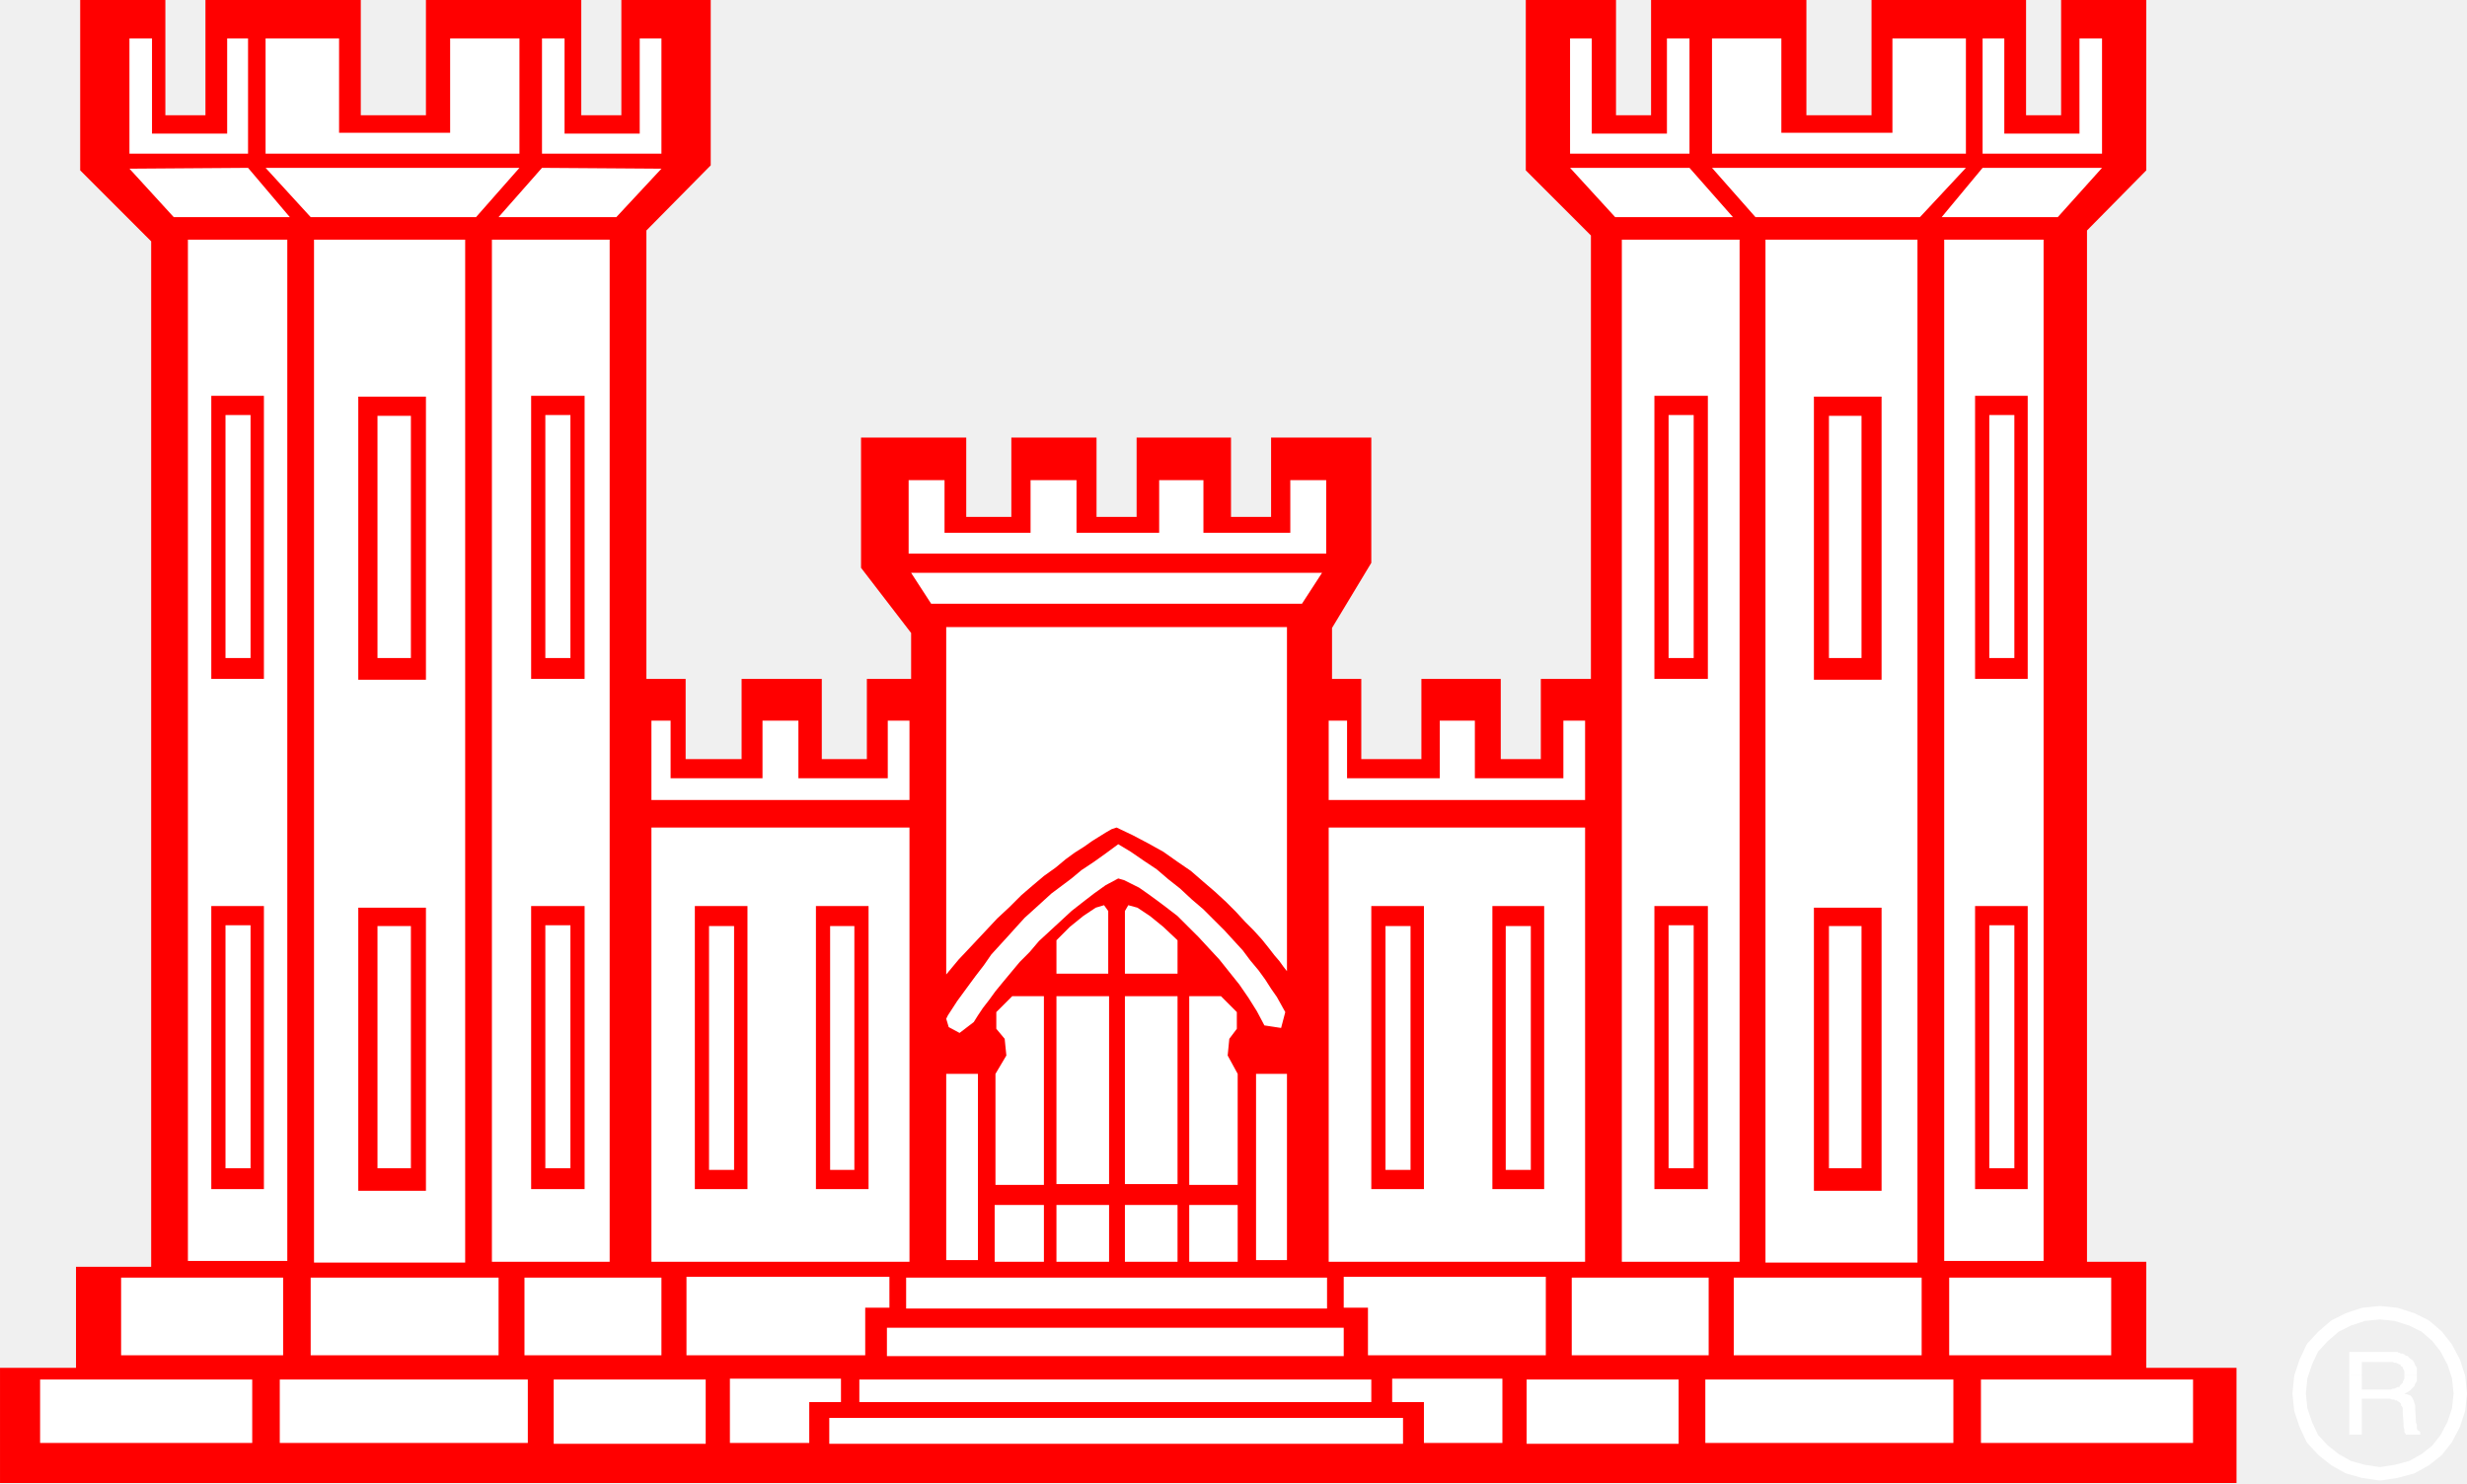
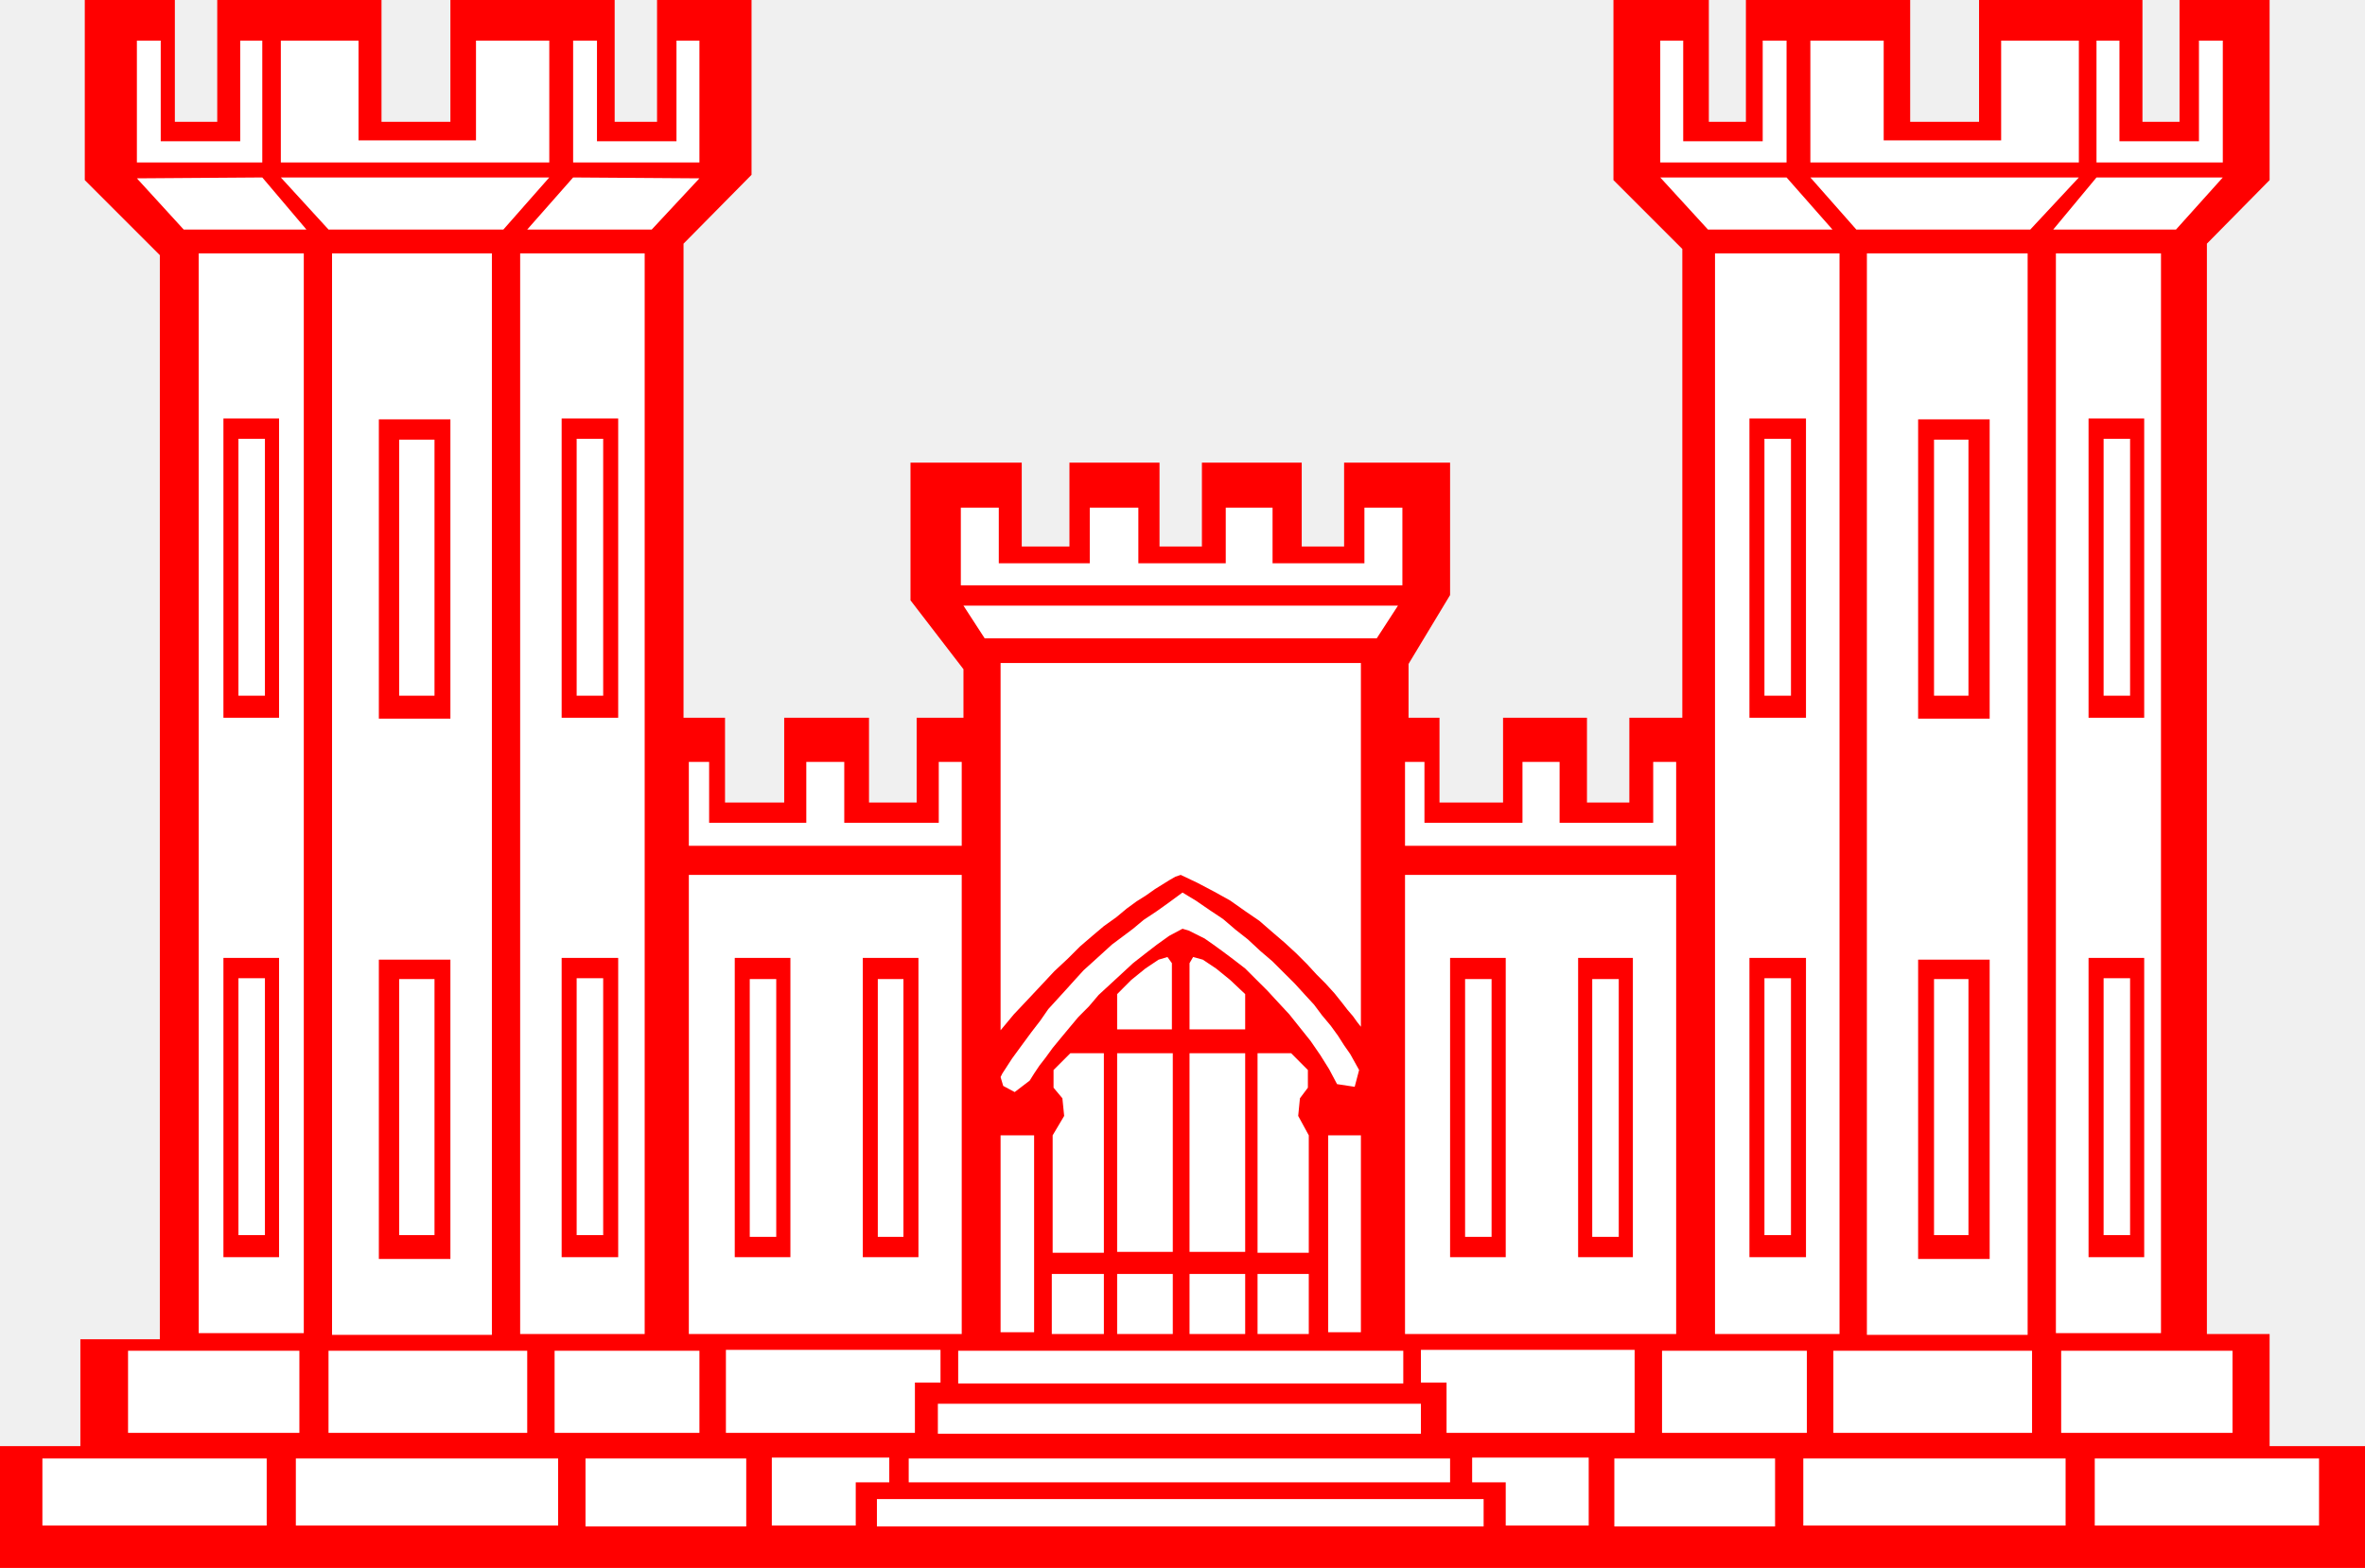
- <svg xmlns="http://www.w3.org/2000/svg" width="613.66px" height="368.94px" enable-background="new 0 0 613.662 368.945" version="1.1" viewBox="0 0 613.662 368.945" xml:space="preserve">
+ <svg xmlns="http://www.w3.org/2000/svg" version="1.1" viewBox="0 0 556.33 368.945" xml:space="preserve">
  <polygon points="556.33 340.28 556.33 368.94 0 368.94 0 340.28 18.904 340.28 18.904 315.14 37.601 315.14 37.601 60.037 19.943 42.379 19.943 0 41.132 0 41.132 28.668 51.104 28.668 51.104 0 89.743 0 89.743 28.668 105.95 28.668 105.95 0 144.59 0 144.59 28.668 154.56 28.668 154.56 0 176.79 0 176.79 41.133 160.79 57.336 160.79 168.89 170.55 168.89 170.55 188.84 184.47 188.84 184.47 168.89 204.42 168.89 204.42 188.84 215.63 188.84 215.63 168.89 226.64 168.89 226.64 157.47 214.18 141.26 214.18 108.86 240.35 108.86 240.35 128.59 251.57 128.59 251.57 108.86 272.76 108.86 272.76 128.59 282.73 128.59 282.73 108.86 306.21 108.86 306.21 128.59 316.18 128.59 316.18 108.86 341.11 108.86 341.11 140.02 331.34 156.22 331.34 168.89 338.62 168.89 338.62 188.84 353.57 188.84 353.57 168.89 373.31 168.89 373.31 188.84 383.28 188.84 383.28 168.89 395.74 168.89 395.74 58.583 379.54 42.379 379.54 0 401.98 0 401.98 28.668 410.7 28.668 410.7 0 449.34 0 449.34 28.668 465.54 28.668 465.54 0 503.98 0 503.98 28.668 512.7 28.668 512.7 0 533.89 0 533.89 42.379 519.14 57.336 519.14 313.9 533.89 313.9 533.89 340.28" clip-rule="evenodd" fill="#f00" fill-rule="evenodd" />
  <polygon points="330.51 205.87 394.29 205.87 394.29 313.9 330.51 313.9" clip-rule="evenodd" fill="#fff" fill-rule="evenodd" />
  <polygon points="162.04 205.87 226.23 205.87 226.23 313.9 162.04 313.9" clip-rule="evenodd" fill="#fff" fill-rule="evenodd" />
  <polygon points="432.72 59.621 403.43 59.621 403.43 313.9 432.72 313.9" clip-rule="evenodd" fill="#fff" fill-rule="evenodd" />
  <polygon points="476.97 59.621 439.16 59.621 439.16 314.1 476.97 314.1" clip-rule="evenodd" fill="#fff" fill-rule="evenodd" />
  <polygon points="508.34 59.621 483.62 59.621 483.62 313.69 508.34 313.69" clip-rule="evenodd" fill="#fff" fill-rule="evenodd" />
  <polygon points="522.88 38.225 522.88 9.557 517.27 9.557 517.27 33.238 498.57 33.238 498.57 9.557 493.17 9.557 493.17 38.225" clip-rule="evenodd" fill="#fff" fill-rule="evenodd" />
  <polygon points="489.02 38.225 489.02 9.557 470.74 9.557 470.74 33.031 443.11 33.031 443.11 9.557 425.86 9.557 425.86 38.225" clip-rule="evenodd" fill="#fff" fill-rule="evenodd" />
  <polygon points="420.26 38.225 420.26 9.557 414.65 9.557 414.65 33.238 395.95 33.238 395.95 9.557 390.55 9.557 390.55 38.225" clip-rule="evenodd" fill="#fff" fill-rule="evenodd" />
  <polygon points="522.88 41.756 511.87 54.013 482.99 54.013 493.17 41.756" clip-rule="evenodd" fill="#fff" fill-rule="evenodd" />
  <polygon points="390.55 41.756 401.77 54.013 431.06 54.013 420.26 41.756" clip-rule="evenodd" fill="#fff" fill-rule="evenodd" />
  <polygon points="489.02 41.756 425.86 41.756 436.67 54.013 477.59 54.013" clip-rule="evenodd" fill="#fff" fill-rule="evenodd" />
  <polygon points="122.36 59.621 151.65 59.621 151.65 313.9 122.36 313.9" clip-rule="evenodd" fill="#fff" fill-rule="evenodd" />
  <polygon points="78.11 59.621 115.71 59.621 115.71 314.1 78.11 314.1" clip-rule="evenodd" fill="#fff" fill-rule="evenodd" />
  <polygon points="46.741 59.621 71.462 59.621 71.462 313.69 46.741 313.69" clip-rule="evenodd" fill="#fff" fill-rule="evenodd" />
  <polygon points="89.12 98.677 105.95 98.677 105.95 169.1 89.12 169.1" clip-rule="evenodd" fill="#f00" fill-rule="evenodd" />
  <polygon points="52.558 98.469 65.646 98.469 65.646 168.89 52.558 168.89" clip-rule="evenodd" fill="#f00" fill-rule="evenodd" />
  <polygon points="32.2 38.225 32.2 9.557 37.809 9.557 37.809 33.238 56.505 33.238 56.505 9.557 61.699 9.557 61.699 38.225" clip-rule="evenodd" fill="#fff" fill-rule="evenodd" />
  <polygon points="66.061 38.225 66.061 9.557 84.342 9.557 84.342 33.031 111.97 33.031 111.97 9.557 129.21 9.557 129.21 38.225" clip-rule="evenodd" fill="#fff" fill-rule="evenodd" />
  <polygon points="134.82 38.225 134.82 9.557 140.43 9.557 140.43 33.238 159.13 33.238 159.13 9.557 164.53 9.557 164.53 38.225" clip-rule="evenodd" fill="#fff" fill-rule="evenodd" />
  <polygon points="32.2 41.964 43.21 54.013 72.085 54.013 61.699 41.756" clip-rule="evenodd" fill="#fff" fill-rule="evenodd" />
  <polygon points="164.53 41.964 153.31 54.013 124.02 54.013 134.82 41.756" clip-rule="evenodd" fill="#fff" fill-rule="evenodd" />
  <polygon points="66.061 41.756 129.21 41.756 118.41 54.013 77.279 54.013" clip-rule="evenodd" fill="#fff" fill-rule="evenodd" />
  <polygon points="56.09 103.25 62.322 103.25 62.322 163.7 56.09 163.7" clip-rule="evenodd" fill="#fff" fill-rule="evenodd" />
  <polygon points="132.12 98.469 145.42 98.469 145.42 168.89 132.12 168.89" clip-rule="evenodd" fill="#f00" fill-rule="evenodd" />
  <polygon points="135.65 103.25 141.89 103.25 141.89 163.7 135.65 163.7" clip-rule="evenodd" fill="#fff" fill-rule="evenodd" />
  <polygon points="93.898 103.45 102.21 103.45 102.21 163.7 93.898 163.7" clip-rule="evenodd" fill="#fff" fill-rule="evenodd" />
  <polygon points="89.12 225.81 105.95 225.81 105.95 296.24 89.12 296.24" clip-rule="evenodd" fill="#f00" fill-rule="evenodd" />
  <polygon points="52.558 225.4 65.646 225.4 65.646 295.82 52.558 295.82" clip-rule="evenodd" fill="#f00" fill-rule="evenodd" />
  <polygon points="56.09 230.18 62.322 230.18 62.322 290.63 56.09 290.63" clip-rule="evenodd" fill="#fff" fill-rule="evenodd" />
  <polygon points="132.12 225.4 145.42 225.4 145.42 295.82 132.12 295.82" clip-rule="evenodd" fill="#f00" fill-rule="evenodd" />
  <polygon points="135.65 230.18 141.89 230.18 141.89 290.63 135.65 290.63" clip-rule="evenodd" fill="#fff" fill-rule="evenodd" />
  <polygon points="93.898 230.38 102.21 230.38 102.21 290.63 93.898 290.63" clip-rule="evenodd" fill="#fff" fill-rule="evenodd" />
  <polygon points="172.84 225.4 185.93 225.4 185.93 295.82 172.84 295.82" clip-rule="evenodd" fill="#f00" fill-rule="evenodd" />
  <polygon points="176.37 230.38 182.6 230.38 182.6 291.04 176.37 291.04" clip-rule="evenodd" fill="#fff" fill-rule="evenodd" />
  <polygon points="202.96 225.4 216.05 225.4 216.05 295.82 202.96 295.82" clip-rule="evenodd" fill="#f00" fill-rule="evenodd" />
  <polygon points="206.49 230.38 212.52 230.38 212.52 291.04 206.49 291.04" clip-rule="evenodd" fill="#fff" fill-rule="evenodd" />
  <polygon points="468.04 98.677 451.21 98.677 451.21 169.1 468.04 169.1" clip-rule="evenodd" fill="#f00" fill-rule="evenodd" />
  <polygon points="504.39 98.469 491.3 98.469 491.3 168.89 504.39 168.89" clip-rule="evenodd" fill="#f00" fill-rule="evenodd" />
  <polygon points="501.07 103.25 494.84 103.25 494.84 163.7 501.07 163.7" clip-rule="evenodd" fill="#fff" fill-rule="evenodd" />
  <polygon points="424.83 98.469 411.53 98.469 411.53 168.89 424.83 168.89" clip-rule="evenodd" fill="#f00" fill-rule="evenodd" />
  <polygon points="421.3 103.25 415.06 103.25 415.06 163.7 421.3 163.7" clip-rule="evenodd" fill="#fff" fill-rule="evenodd" />
  <polygon points="463.05 103.45 454.95 103.45 454.95 163.7 463.05 163.7" clip-rule="evenodd" fill="#fff" fill-rule="evenodd" />
  <polygon points="468.04 225.81 451.21 225.81 451.21 296.24 468.04 296.24" clip-rule="evenodd" fill="#f00" fill-rule="evenodd" />
  <polygon points="504.39 225.4 491.3 225.4 491.3 295.82 504.39 295.82" clip-rule="evenodd" fill="#f00" fill-rule="evenodd" />
  <polygon points="501.07 230.18 494.84 230.18 494.84 290.63 501.07 290.63" clip-rule="evenodd" fill="#fff" fill-rule="evenodd" />
  <polygon points="424.83 225.4 411.53 225.4 411.53 295.82 424.83 295.82" clip-rule="evenodd" fill="#f00" fill-rule="evenodd" />
  <polygon points="421.3 230.18 415.06 230.18 415.06 290.63 421.3 290.63" clip-rule="evenodd" fill="#fff" fill-rule="evenodd" />
  <polygon points="463.05 230.38 454.95 230.38 454.95 290.63 463.05 290.63" clip-rule="evenodd" fill="#fff" fill-rule="evenodd" />
  <polygon points="384.11 225.4 371.23 225.4 371.23 295.82 384.11 295.82" clip-rule="evenodd" fill="#f00" fill-rule="evenodd" />
  <polygon points="380.79 230.38 374.55 230.38 374.55 291.04 380.79 291.04" clip-rule="evenodd" fill="#fff" fill-rule="evenodd" />
  <polygon points="354.2 225.4 341.11 225.4 341.11 295.82 354.2 295.82" clip-rule="evenodd" fill="#f00" fill-rule="evenodd" />
  <polygon points="350.87 230.38 344.64 230.38 344.64 291.04 350.87 291.04" clip-rule="evenodd" fill="#fff" fill-rule="evenodd" />
  <polygon points="226.02 119.45 226.02 137.73 329.89 137.73 329.89 119.45 320.96 119.45 320.96 132.54 299.35 132.54 299.35 119.45 288.34 119.45 288.34 132.54 267.78 132.54 267.78 119.45 256.35 119.45 256.35 132.54 234.95 132.54 234.95 119.45" clip-rule="evenodd" fill="#fff" fill-rule="evenodd" />
  <polygon points="226.64 142.51 231.63 150.2 323.86 150.2 328.85 142.51" clip-rule="evenodd" fill="#fff" fill-rule="evenodd" />
  <polygon points="235.37 156.01 235.37 242.43 238.48 238.69 241.81 235.16 244.92 231.84 248.04 228.51 251.16 225.6 254.06 222.7 256.97 220.2 259.67 217.92 262.58 215.84 265.08 213.76 267.36 212.1 269.65 210.65 271.72 209.19 273.38 208.16 275.05 207.12 276.5 206.28 277.75 205.87 281.69 207.74 285.64 209.82 289.38 211.9 292.91 214.39 296.24 216.67 299.35 219.37 302.26 221.87 304.96 224.36 307.45 226.85 309.74 229.34 311.82 231.42 313.9 233.71 315.56 235.78 317.01 237.65 318.26 239.11 319.3 240.56 320.13 241.6 320.13 156.01" clip-rule="evenodd" fill="#fff" fill-rule="evenodd" />
  <polygon points="235.78 252.61 238.07 249.08 240.35 245.96 242.64 242.85 244.72 240.15 246.59 237.45 248.87 234.95 250.95 232.67 252.82 230.59 254.9 228.31 256.97 226.44 259.26 224.36 261.54 222.28 264.04 220.41 266.53 218.54 269.02 216.46 272.14 214.39 275.05 212.31 278.16 210.02 281.28 211.9 284.6 214.18 287.72 216.26 290.63 218.75 293.54 221.04 296.44 223.74 299.35 226.23 301.84 228.72 304.55 231.42 306.83 233.92 309.12 236.41 310.98 238.9 313.06 241.39 314.72 243.68 316.18 245.96 317.63 248.04 318.67 249.91 319.71 251.78 318.67 255.73 314.52 255.1 312.65 251.57 310.57 248.25 308.28 244.92 305.79 241.81 303.3 238.69 300.6 235.78 298.11 233.08 295.4 230.38 292.91 227.89 290.21 225.81 287.72 223.94 285.43 222.28 283.36 220.83 281.28 219.79 279.62 218.96 278.16 218.54 275.05 220.2 272.14 222.28 269.44 224.36 266.53 226.64 263.83 229.14 261.13 231.63 258.43 234.12 256.14 236.82 253.65 239.32 251.57 241.81 249.5 244.3 247.62 246.59 245.96 248.87 244.51 250.74 243.26 252.61 242.22 254.27 238.69 256.97 235.99 255.52 235.37 253.44" clip-rule="evenodd" fill="#fff" fill-rule="evenodd" />
  <polygon points="162.04 179.28 162.04 199.02 226.23 199.02 226.23 179.28 220.83 179.28 220.83 193.61 198.6 193.61 198.6 179.28 189.67 179.28 189.67 193.61 166.81 193.61 166.81 179.28" clip-rule="evenodd" fill="#fff" fill-rule="evenodd" />
  <polygon points="330.51 179.28 330.51 199.02 394.29 199.02 394.29 179.28 388.89 179.28 388.89 193.61 366.87 193.61 366.87 179.28 358.14 179.28 358.14 193.61 335.08 193.61 335.08 179.28" clip-rule="evenodd" fill="#fff" fill-rule="evenodd" />
  <polygon points="262.79 247.83 275.88 247.83 275.88 294.57 262.79 294.57" clip-rule="evenodd" fill="#fff" fill-rule="evenodd" />
  <polygon points="262.79 299.77 275.88 299.77 275.88 313.9 262.79 313.9" clip-rule="evenodd" fill="#fff" fill-rule="evenodd" />
  <polygon points="235.37 267.15 243.26 267.15 243.26 313.48 235.37 313.48" clip-rule="evenodd" fill="#fff" fill-rule="evenodd" />
  <polygon points="247.42 299.77 259.67 299.77 259.67 313.9 247.42 313.9" clip-rule="evenodd" fill="#fff" fill-rule="evenodd" />
  <polygon points="259.67 294.78 247.62 294.78 247.62 267.15 250.33 262.58 249.91 258.43 247.83 255.94 247.83 251.78 251.78 247.83 259.67 247.83" clip-rule="evenodd" fill="#fff" fill-rule="evenodd" />
  <polygon points="275.67 227.48 275.67 242.22 262.79 242.22 262.79 233.92 266.11 230.59 269.44 227.89 272.55 225.81 274.63 225.19 275.67 226.64" clip-rule="evenodd" fill="#fff" fill-rule="evenodd" />
  <polygon points="292.91 247.83 279.82 247.83 279.82 294.57 292.91 294.57" clip-rule="evenodd" fill="#fff" fill-rule="evenodd" />
  <polygon points="292.91 299.77 279.82 299.77 279.82 313.9 292.91 313.9" clip-rule="evenodd" fill="#fff" fill-rule="evenodd" />
  <polygon points="320.13 267.15 312.44 267.15 312.44 313.48 320.13 313.48" clip-rule="evenodd" fill="#fff" fill-rule="evenodd" />
  <polygon points="307.87 299.77 295.82 299.77 295.82 313.9 307.87 313.9" clip-rule="evenodd" fill="#fff" fill-rule="evenodd" />
  <polygon points="295.82 294.78 307.87 294.78 307.87 267.15 305.38 262.58 305.79 258.43 307.66 255.94 307.66 251.78 303.72 247.83 295.82 247.83" clip-rule="evenodd" fill="#fff" fill-rule="evenodd" />
  <polygon points="279.82 227.48 279.82 242.22 292.91 242.22 292.91 233.92 289.38 230.59 286.06 227.89 282.94 225.81 280.66 225.19 279.82 226.64" clip-rule="evenodd" fill="#fff" fill-rule="evenodd" />
  <polygon points="225.4 317.84 330.1 317.84 330.1 325.53 225.4 325.53" clip-rule="evenodd" fill="#fff" fill-rule="evenodd" />
  <polygon points="220.62 330.31 334.25 330.31 334.25 337.37 220.62 337.37" clip-rule="evenodd" fill="#fff" fill-rule="evenodd" />
  <polygon points="213.76 343.19 341.11 343.19 341.11 348.8 213.76 348.8" clip-rule="evenodd" fill="#fff" fill-rule="evenodd" />
  <polygon points="206.28 352.74 349 352.74 349 359.18 206.28 359.18" clip-rule="evenodd" fill="#fff" fill-rule="evenodd" />
  <polygon points="334.25 317.63 334.25 325.32 340.28 325.32 340.28 337.16 384.52 337.16 384.52 317.63" clip-rule="evenodd" fill="#fff" fill-rule="evenodd" />
  <polygon points="390.97 317.84 425.03 317.84 425.03 337.16 390.97 337.16" clip-rule="evenodd" fill="#fff" fill-rule="evenodd" />
  <polygon points="431.27 317.84 478.01 317.84 478.01 337.16 431.27 337.16" clip-rule="evenodd" fill="#fff" fill-rule="evenodd" />
  <polygon points="484.86 317.84 525.16 317.84 525.16 337.16 484.86 337.16" clip-rule="evenodd" fill="#fff" fill-rule="evenodd" />
  <polygon points="346.3 342.98 346.3 348.8 354.2 348.8 354.2 358.97 373.72 358.97 373.72 342.98" clip-rule="evenodd" fill="#fff" fill-rule="evenodd" />
  <polygon points="379.75 343.19 417.56 343.19 417.56 359.18 379.75 359.18" clip-rule="evenodd" fill="#fff" fill-rule="evenodd" />
  <polygon points="424.2 343.19 485.9 343.19 485.9 358.97 424.2 358.97" clip-rule="evenodd" fill="#fff" fill-rule="evenodd" />
  <polygon points="492.76 343.19 545.52 343.19 545.52 358.97 492.76 358.97" clip-rule="evenodd" fill="#fff" fill-rule="evenodd" />
  <polygon points="221.24 317.63 221.24 325.32 215.22 325.32 215.22 337.16 170.76 337.16 170.76 317.63" clip-rule="evenodd" fill="#fff" fill-rule="evenodd" />
  <polygon points="164.53 317.84 130.46 317.84 130.46 337.16 164.53 337.16" clip-rule="evenodd" fill="#fff" fill-rule="evenodd" />
  <polygon points="124.02 317.84 77.279 317.84 77.279 337.16 124.02 337.16" clip-rule="evenodd" fill="#fff" fill-rule="evenodd" />
  <polygon points="70.424 317.84 30.122 317.84 30.122 337.16 70.424 337.16" clip-rule="evenodd" fill="#fff" fill-rule="evenodd" />
  <polygon points="209.19 342.98 209.19 348.8 201.3 348.8 201.3 358.97 181.56 358.97 181.56 342.98" clip-rule="evenodd" fill="#fff" fill-rule="evenodd" />
  <polygon points="175.54 343.19 137.73 343.19 137.73 359.18 175.54 359.18" clip-rule="evenodd" fill="#fff" fill-rule="evenodd" />
  <polygon points="131.29 343.19 69.593 343.19 69.593 358.97 131.29 358.97" clip-rule="evenodd" fill="#fff" fill-rule="evenodd" />
  <polygon points="62.737 343.19 9.972 343.19 9.972 358.97 62.737 358.97" clip-rule="evenodd" fill="#fff" fill-rule="evenodd" />
-   <polygon points="571.91 346.72 572.32 350.66 573.57 354.4 575.23 357.94 577.93 360.84 580.84 363.13 584.16 365 587.9 366.04 592.06 366.66 596 366.04 599.95 365 603.28 363.13 606.18 360.84 608.47 357.94 610.34 354.4 611.58 350.66 612 346.72 611.58 342.56 610.34 338.82 608.47 335.29 606.18 332.38 603.28 329.89 599.95 328.23 596 326.98 592.06 326.57 587.9 326.98 584.16 328.23 580.84 329.89 577.93 332.38 575.23 335.29 573.57 338.82 572.32 342.56" fill="none" stroke="#fff" stroke-linecap="round" stroke-linejoin="round" stroke-width="3.324" />
-   <polygon points="584.37 342.15 584.37 336.33 596.42 336.33 596.63 336.54 596.84 336.54 597.25 336.75 597.46 336.75 597.67 336.75 598.08 336.95 598.29 337.16 598.91 337.37 599.54 337.99 600.16 338.41 600.57 339.03 600.78 339.65 601.2 340.28 601.2 341.11 601.2 341.94 601.2 342.15 598.08 342.15 598.08 341.94 598.08 341.52 598.08 341.11 597.87 340.69 597.67 340.28 597.67 340.07 597.25 339.86 597.04 339.45 596.84 339.45 596.42 339.24 596 339.03 595.59 339.03 595.17 338.82 587.49 338.82 587.49 342.15" clip-rule="evenodd" fill="#fff" fill-rule="evenodd" />
-   <polygon points="584.37 342.15 584.37 356.9 587.49 356.9 587.49 347.96 594.55 347.96 594.97 348.17 595.59 348.17 595.8 348.38 596.21 348.38 596.42 348.59 596.84 348.8 597.04 349 597.25 349.21 597.25 349.63 597.46 349.83 597.67 350.25 597.67 350.87 597.67 351.29 597.87 353.99 597.87 354.82 598.08 355.65 598.08 356.27 598.5 356.9 602.03 356.9 602.03 356.27 601.82 356.06 601.61 355.86 601.4 355.86 601.2 355.44 601.2 355.03 601.2 354.82 601.2 354.4 600.99 353.99 600.78 350.46 600.78 349.63 600.57 349 600.37 348.38 600.16 347.96 599.95 347.55 599.54 347.13 598.91 346.92 598.08 346.72 598.91 346.3 599.54 345.89 599.95 345.47 600.57 344.85 600.78 344.22 601.2 343.6 601.2 342.77 601.2 342.15 598.08 342.15 598.08 342.56 598.08 342.98 597.87 343.39 597.67 343.81 597.67 344.02 597.25 344.43 597.04 344.64 596.84 345.06 596.42 345.06 596 345.26 595.59 345.47 595.17 345.47 594.76 345.68 587.49 345.68 587.49 342.15" clip-rule="evenodd" fill="#fff" fill-rule="evenodd" />
</svg>
